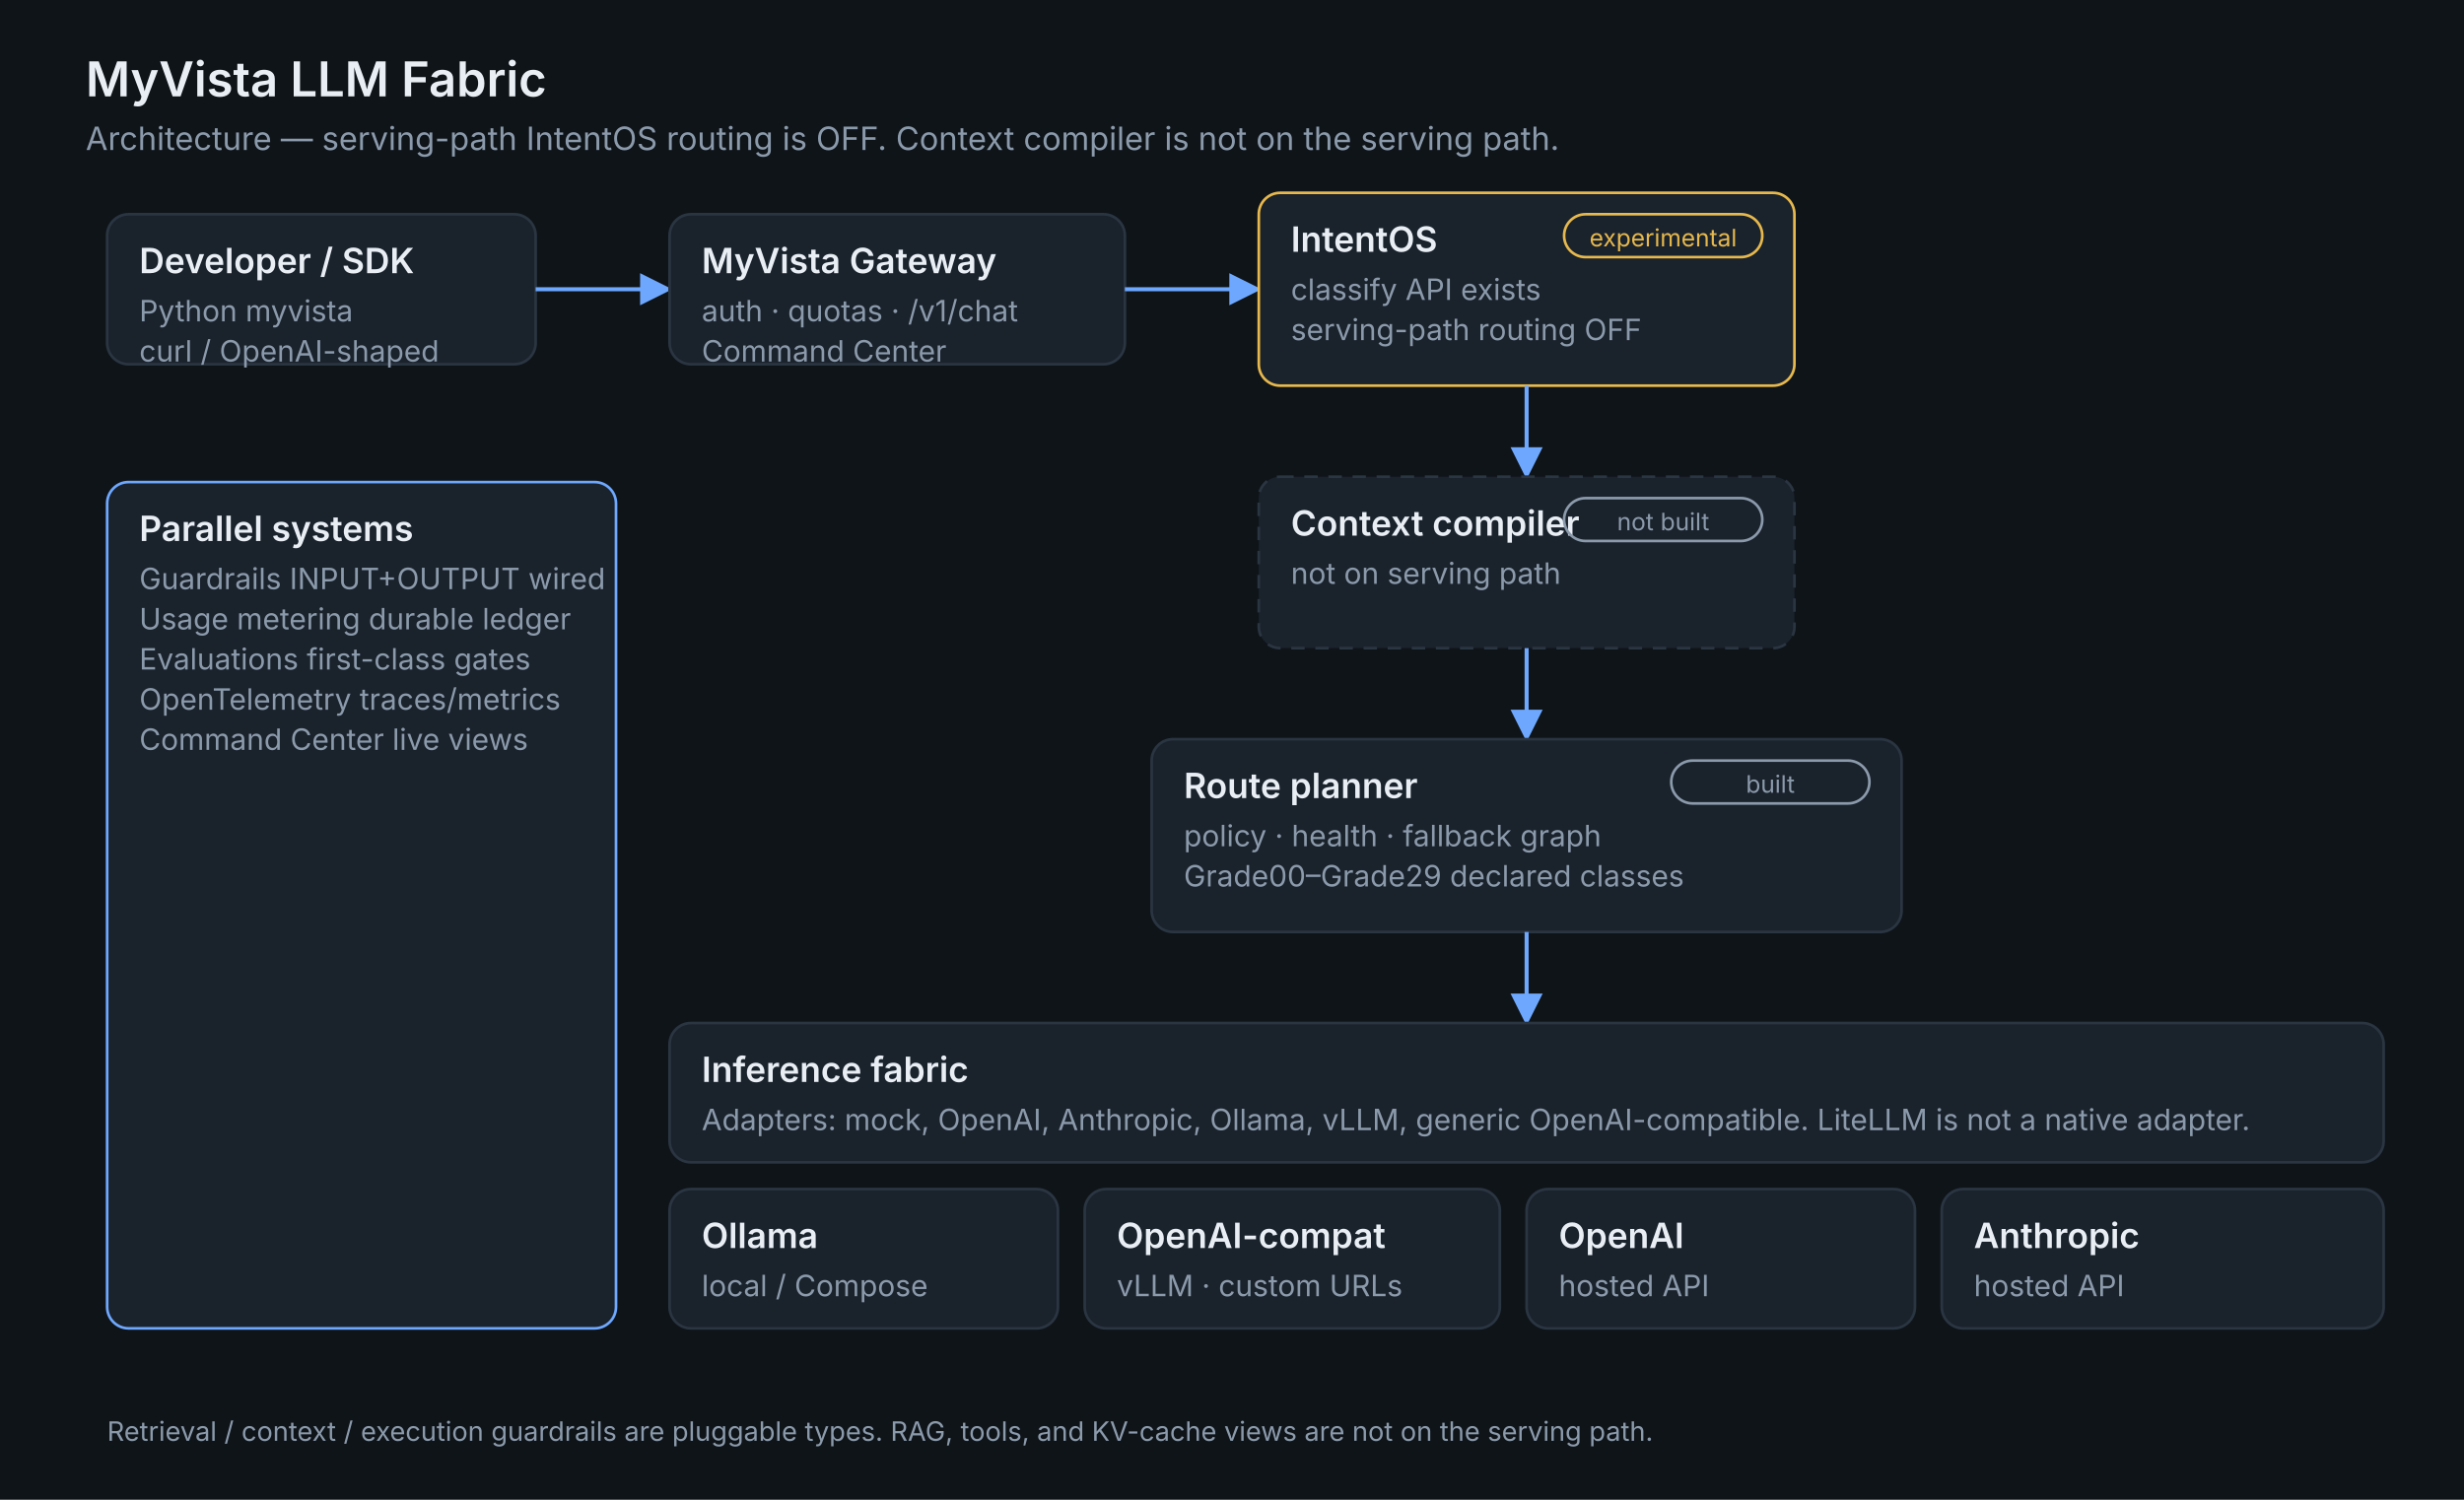
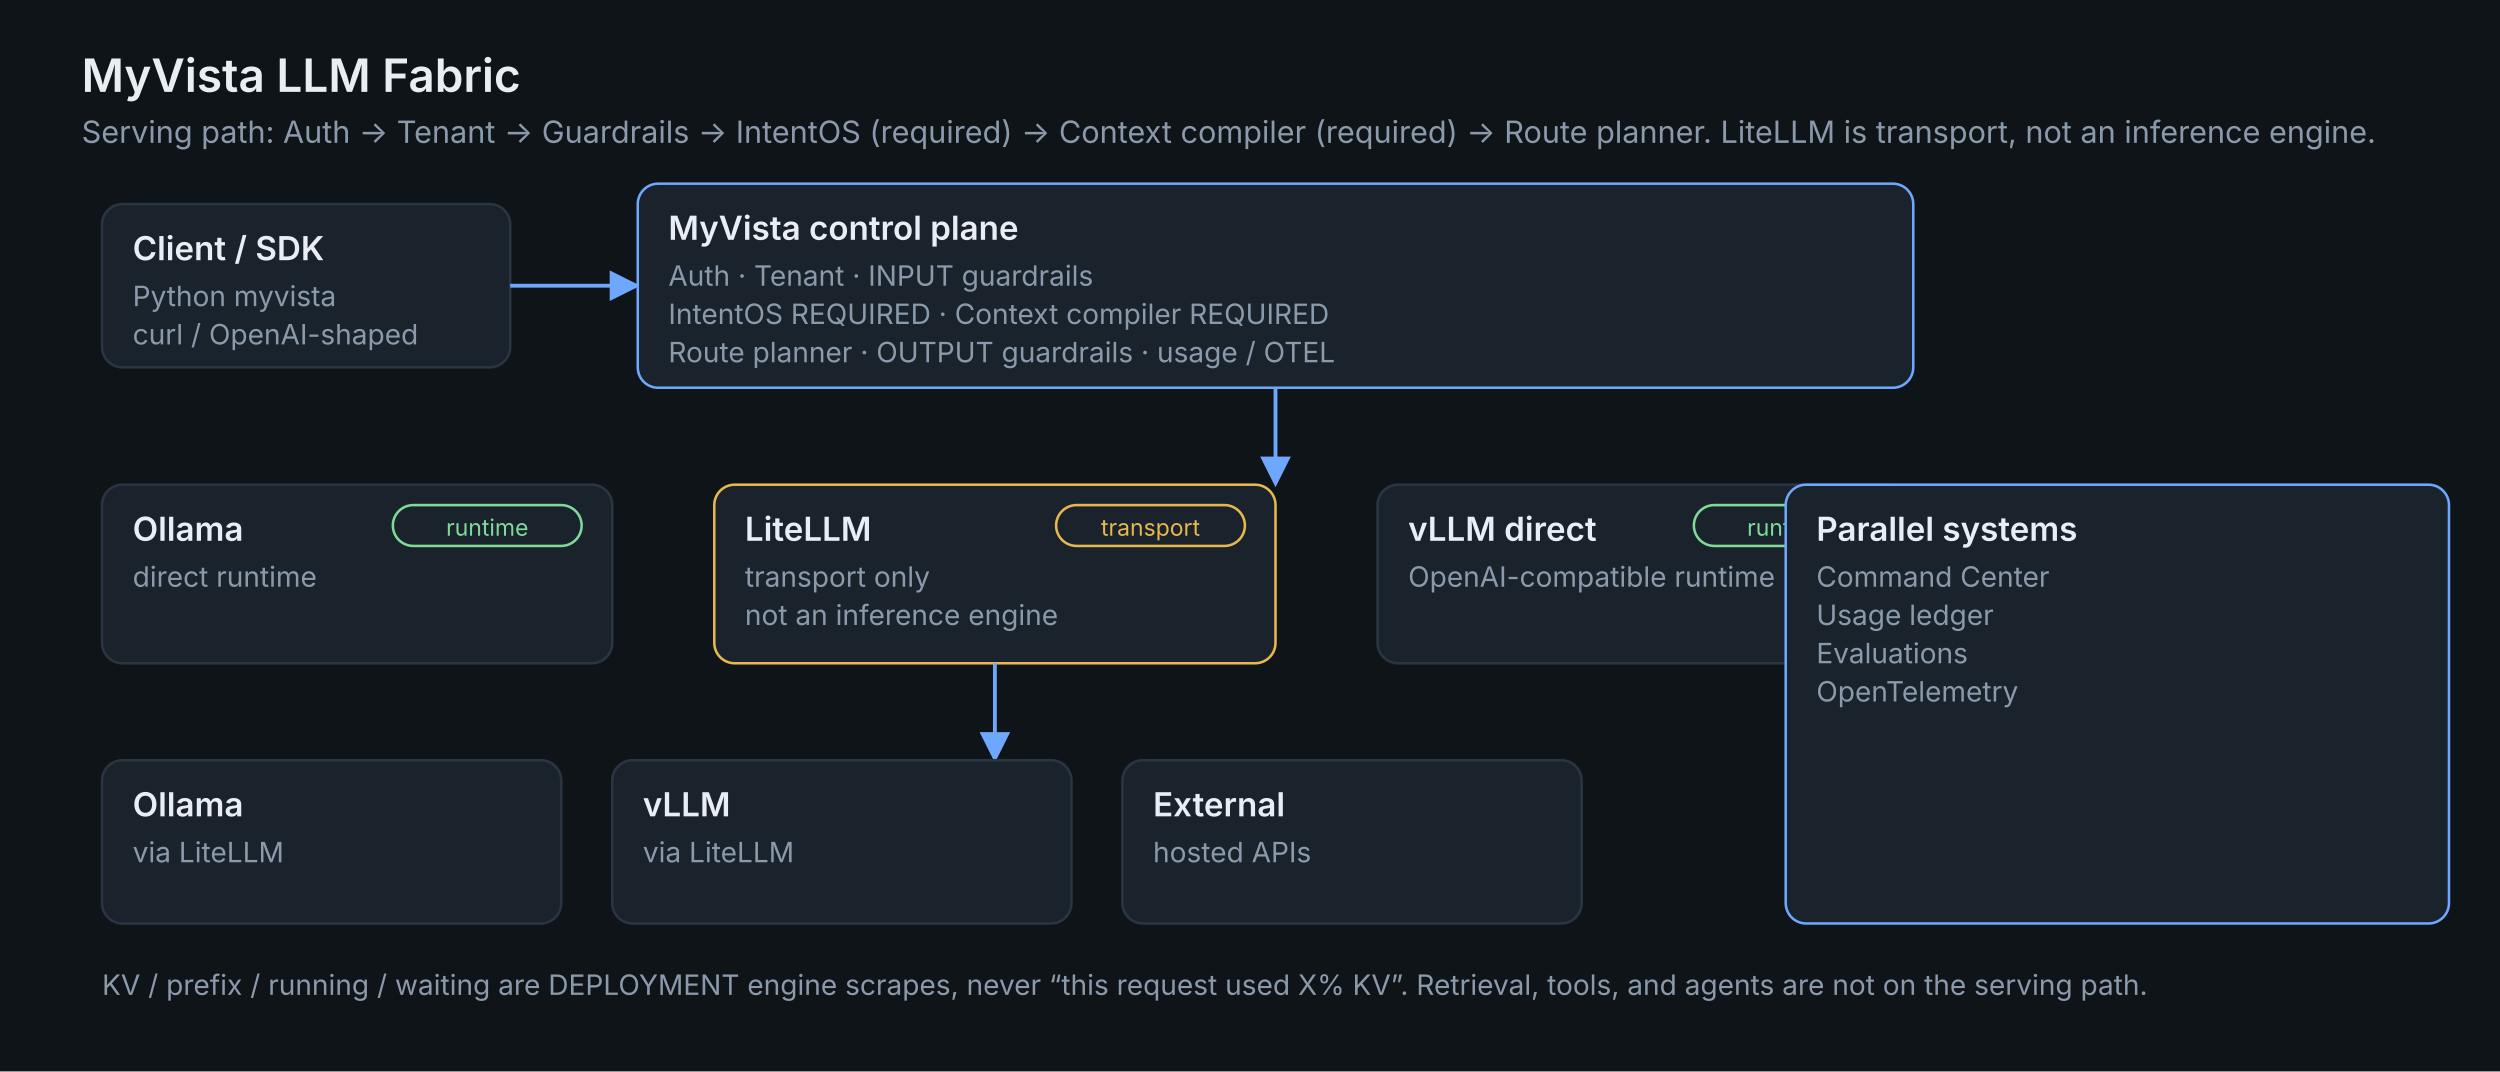
- <svg xmlns="http://www.w3.org/2000/svg" width="920" height="560" viewBox="0 0 920 560" role="img" aria-labelledby="title desc">
-   <rect width="920" height="560" fill="#0f1419" />
+ <svg xmlns="http://www.w3.org/2000/svg" width="980" height="420" viewBox="0 0 980 420" role="img" aria-labelledby="title desc">
+   <rect width="980" height="420" fill="#0f1419" />
  <defs>
    <marker id="arrow" markerWidth="8" markerHeight="8" refX="6" refY="4" orient="auto">
      <path d="M0,0 L8,4 L0,8 z" fill="#6ea8fe" />
    </marker>
  </defs>
  <text x="32" y="36" fill="#e8eef4" font-family="ui-sans-serif, system-ui, -apple-system, 'Segoe UI', sans-serif" font-size="18" font-weight="600">MyVista LLM Fabric</text>
-   <text x="32" y="56" fill="#8b9aab" font-family="ui-sans-serif, system-ui, -apple-system, 'Segoe UI', sans-serif" font-size="12">Architecture — serving-path IntentOS routing is OFF. Context compiler is not on the serving path.</text>
-   <rect x="40" y="80" width="160" height="56" rx="8" fill="#1a222c" stroke="#2a3542" />
-   <text x="52" y="102" fill="#e8eef4" font-family="ui-sans-serif, system-ui, -apple-system, 'Segoe UI', sans-serif" font-size="13" font-weight="600">Developer / SDK</text>
+   <text x="32" y="56" fill="#8b9aab" font-family="ui-sans-serif, system-ui, -apple-system, 'Segoe UI', sans-serif" font-size="12">Serving path: Auth → Tenant → Guardrails → IntentOS (required) → Context compiler (required) → Route planner. LiteLLM is transport, not an inference engine.</text>
+   <rect x="40" y="80" width="160" height="64" rx="8" fill="#1a222c" stroke="#2a3542" />
+   <text x="52" y="102" fill="#e8eef4" font-family="ui-sans-serif, system-ui, -apple-system, 'Segoe UI', sans-serif" font-size="13" font-weight="600">Client / SDK</text>
  <text x="52" y="120" fill="#8b9aab" font-family="ui-sans-serif, system-ui, -apple-system, 'Segoe UI', sans-serif" font-size="11">Python myvista</text>
  <text x="52" y="135" fill="#8b9aab" font-family="ui-sans-serif, system-ui, -apple-system, 'Segoe UI', sans-serif" font-size="11">curl / OpenAI-shaped</text>
-   <line x1="200" y1="108" x2="248" y2="108" stroke="#6ea8fe" stroke-width="1.5" marker-end="url(#arrow)" />
-   <rect x="250" y="80" width="170" height="56" rx="8" fill="#1a222c" stroke="#2a3542" />
-   <text x="262" y="102" fill="#e8eef4" font-family="ui-sans-serif, system-ui, -apple-system, 'Segoe UI', sans-serif" font-size="13" font-weight="600">MyVista Gateway</text>
-   <text x="262" y="120" fill="#8b9aab" font-family="ui-sans-serif, system-ui, -apple-system, 'Segoe UI', sans-serif" font-size="11">auth · quotas · /v1/chat</text>
-   <text x="262" y="135" fill="#8b9aab" font-family="ui-sans-serif, system-ui, -apple-system, 'Segoe UI', sans-serif" font-size="11">Command Center</text>
-   <line x1="420" y1="108" x2="468" y2="108" stroke="#6ea8fe" stroke-width="1.5" marker-end="url(#arrow)" />
-   <rect x="470" y="72" width="200" height="72" rx="8" fill="#1a222c" stroke="#e6b84d" />
-   <text x="482" y="94" fill="#e8eef4" font-family="ui-sans-serif, system-ui, -apple-system, 'Segoe UI', sans-serif" font-size="13" font-weight="600">IntentOS</text>
-   <text x="482" y="112" fill="#8b9aab" font-family="ui-sans-serif, system-ui, -apple-system, 'Segoe UI', sans-serif" font-size="11">classify API exists</text>
-   <text x="482" y="127" fill="#8b9aab" font-family="ui-sans-serif, system-ui, -apple-system, 'Segoe UI', sans-serif" font-size="11">serving-path routing OFF</text>
-   <rect x="584" y="80" width="74" height="16" rx="8" fill="none" stroke="#e6b84d" />
-   <text x="621" y="92" text-anchor="middle" fill="#e6b84d" font-family="ui-sans-serif, system-ui, -apple-system, 'Segoe UI', sans-serif" font-size="9">experimental</text>
-   <line x1="570" y1="144" x2="570" y2="176" stroke="#6ea8fe" stroke-width="1.5" marker-end="url(#arrow)" />
-   <rect x="470" y="178" width="200" height="64" rx="8" fill="#1a222c" stroke="#2a3542" stroke-dasharray="5 4" />
-   <text x="482" y="200" fill="#e8eef4" font-family="ui-sans-serif, system-ui, -apple-system, 'Segoe UI', sans-serif" font-size="13" font-weight="600">Context compiler</text>
-   <text x="482" y="218" fill="#8b9aab" font-family="ui-sans-serif, system-ui, -apple-system, 'Segoe UI', sans-serif" font-size="11">not on serving path</text>
-   <rect x="584" y="186" width="74" height="16" rx="8" fill="none" stroke="#8b9aab" />
-   <text x="621" y="198" text-anchor="middle" fill="#8b9aab" font-family="ui-sans-serif, system-ui, -apple-system, 'Segoe UI', sans-serif" font-size="9">not built</text>
-   <line x1="570" y1="242" x2="570" y2="274" stroke="#6ea8fe" stroke-width="1.5" marker-end="url(#arrow)" />
-   <rect x="430" y="276" width="280" height="72" rx="8" fill="#1a222c" stroke="#2a3542" />
-   <text x="442" y="298" fill="#e8eef4" font-family="ui-sans-serif, system-ui, -apple-system, 'Segoe UI', sans-serif" font-size="13" font-weight="600">Route planner</text>
-   <text x="442" y="316" fill="#8b9aab" font-family="ui-sans-serif, system-ui, -apple-system, 'Segoe UI', sans-serif" font-size="11">policy · health · fallback graph</text>
-   <text x="442" y="331" fill="#8b9aab" font-family="ui-sans-serif, system-ui, -apple-system, 'Segoe UI', sans-serif" font-size="11">Grade00–Grade29 declared classes</text>
-   <rect x="624" y="284" width="74" height="16" rx="8" fill="none" stroke="#8b9aab" />
-   <text x="661" y="296" text-anchor="middle" fill="#8b9aab" font-family="ui-sans-serif, system-ui, -apple-system, 'Segoe UI', sans-serif" font-size="9">built</text>
-   <line x1="570" y1="348" x2="570" y2="380" stroke="#6ea8fe" stroke-width="1.5" marker-end="url(#arrow)" />
-   <rect x="250" y="382" width="640" height="52" rx="8" fill="#1a222c" stroke="#2a3542" />
-   <text x="262" y="404" fill="#e8eef4" font-family="ui-sans-serif, system-ui, -apple-system, 'Segoe UI', sans-serif" font-size="13" font-weight="600">Inference fabric</text>
-   <text x="262" y="422" fill="#8b9aab" font-family="ui-sans-serif, system-ui, -apple-system, 'Segoe UI', sans-serif" font-size="11">Adapters: mock, OpenAI, Anthropic, Ollama, vLLM, generic OpenAI-compatible. LiteLLM is not a native adapter.</text>
-   <rect x="250" y="444" width="145" height="52" rx="8" fill="#1a222c" stroke="#2a3542" />
-   <text x="262" y="466" fill="#e8eef4" font-family="ui-sans-serif, system-ui, -apple-system, 'Segoe UI', sans-serif" font-size="13" font-weight="600">Ollama</text>
-   <text x="262" y="484" fill="#8b9aab" font-family="ui-sans-serif, system-ui, -apple-system, 'Segoe UI', sans-serif" font-size="11">local / Compose</text>
-   <rect x="405" y="444" width="155" height="52" rx="8" fill="#1a222c" stroke="#2a3542" />
-   <text x="417" y="466" fill="#e8eef4" font-family="ui-sans-serif, system-ui, -apple-system, 'Segoe UI', sans-serif" font-size="13" font-weight="600">OpenAI-compat</text>
-   <text x="417" y="484" fill="#8b9aab" font-family="ui-sans-serif, system-ui, -apple-system, 'Segoe UI', sans-serif" font-size="11">vLLM · custom URLs</text>
-   <rect x="570" y="444" width="145" height="52" rx="8" fill="#1a222c" stroke="#2a3542" />
-   <text x="582" y="466" fill="#e8eef4" font-family="ui-sans-serif, system-ui, -apple-system, 'Segoe UI', sans-serif" font-size="13" font-weight="600">OpenAI</text>
-   <text x="582" y="484" fill="#8b9aab" font-family="ui-sans-serif, system-ui, -apple-system, 'Segoe UI', sans-serif" font-size="11">hosted API</text>
-   <rect x="725" y="444" width="165" height="52" rx="8" fill="#1a222c" stroke="#2a3542" />
-   <text x="737" y="466" fill="#e8eef4" font-family="ui-sans-serif, system-ui, -apple-system, 'Segoe UI', sans-serif" font-size="13" font-weight="600">Anthropic</text>
-   <text x="737" y="484" fill="#8b9aab" font-family="ui-sans-serif, system-ui, -apple-system, 'Segoe UI', sans-serif" font-size="11">hosted API</text>
-   <rect x="40" y="180" width="190" height="316" rx="8" fill="#1a222c" stroke="#6ea8fe" />
-   <text x="52" y="202" fill="#e8eef4" font-family="ui-sans-serif, system-ui, -apple-system, 'Segoe UI', sans-serif" font-size="13" font-weight="600">Parallel systems</text>
-   <text x="52" y="220" fill="#8b9aab" font-family="ui-sans-serif, system-ui, -apple-system, 'Segoe UI', sans-serif" font-size="11">Guardrails  INPUT+OUTPUT wired</text>
-   <text x="52" y="235" fill="#8b9aab" font-family="ui-sans-serif, system-ui, -apple-system, 'Segoe UI', sans-serif" font-size="11">Usage metering  durable ledger</text>
-   <text x="52" y="250" fill="#8b9aab" font-family="ui-sans-serif, system-ui, -apple-system, 'Segoe UI', sans-serif" font-size="11">Evaluations  first-class gates</text>
-   <text x="52" y="265" fill="#8b9aab" font-family="ui-sans-serif, system-ui, -apple-system, 'Segoe UI', sans-serif" font-size="11">OpenTelemetry  traces/metrics</text>
-   <text x="52" y="280" fill="#8b9aab" font-family="ui-sans-serif, system-ui, -apple-system, 'Segoe UI', sans-serif" font-size="11">Command Center  live views</text>
-   <text x="40" y="538" fill="#8b9aab" font-family="ui-sans-serif, system-ui, -apple-system, 'Segoe UI', sans-serif" font-size="10">Retrieval / context / execution guardrails are pluggable types. RAG, tools, and KV-cache views are not on the serving path.</text>
+   <line x1="200" y1="112" x2="248" y2="112" stroke="#6ea8fe" stroke-width="1.5" marker-end="url(#arrow)" />
+   <rect x="250" y="72" width="500" height="80" rx="8" fill="#1a222c" stroke="#6ea8fe" />
+   <text x="262" y="94" fill="#e8eef4" font-family="ui-sans-serif, system-ui, -apple-system, 'Segoe UI', sans-serif" font-size="13" font-weight="600">MyVista control plane</text>
+   <text x="262" y="112" fill="#8b9aab" font-family="ui-sans-serif, system-ui, -apple-system, 'Segoe UI', sans-serif" font-size="11">Auth · Tenant · INPUT guardrails</text>
+   <text x="262" y="127" fill="#8b9aab" font-family="ui-sans-serif, system-ui, -apple-system, 'Segoe UI', sans-serif" font-size="11">IntentOS REQUIRED · Context compiler REQUIRED</text>
+   <text x="262" y="142" fill="#8b9aab" font-family="ui-sans-serif, system-ui, -apple-system, 'Segoe UI', sans-serif" font-size="11">Route planner · OUTPUT guardrails · usage / OTEL</text>
+   <line x1="500" y1="152" x2="500" y2="188" stroke="#6ea8fe" stroke-width="1.5" marker-end="url(#arrow)" />
+   <rect x="40" y="190" width="200" height="70" rx="8" fill="#1a222c" stroke="#2a3542" />
+   <text x="52" y="212" fill="#e8eef4" font-family="ui-sans-serif, system-ui, -apple-system, 'Segoe UI', sans-serif" font-size="13" font-weight="600">Ollama</text>
+   <text x="52" y="230" fill="#8b9aab" font-family="ui-sans-serif, system-ui, -apple-system, 'Segoe UI', sans-serif" font-size="11">direct runtime</text>
+   <rect x="154" y="198" width="74" height="16" rx="8" fill="none" stroke="#7fd99a" />
+   <text x="191" y="210" text-anchor="middle" fill="#7fd99a" font-family="ui-sans-serif, system-ui, -apple-system, 'Segoe UI', sans-serif" font-size="9">runtime</text>
+   <rect x="280" y="190" width="220" height="70" rx="8" fill="#1a222c" stroke="#e6b84d" />
+   <text x="292" y="212" fill="#e8eef4" font-family="ui-sans-serif, system-ui, -apple-system, 'Segoe UI', sans-serif" font-size="13" font-weight="600">LiteLLM</text>
+   <text x="292" y="230" fill="#8b9aab" font-family="ui-sans-serif, system-ui, -apple-system, 'Segoe UI', sans-serif" font-size="11">transport only</text>
+   <text x="292" y="245" fill="#8b9aab" font-family="ui-sans-serif, system-ui, -apple-system, 'Segoe UI', sans-serif" font-size="11">not an inference engine</text>
+   <rect x="414" y="198" width="74" height="16" rx="8" fill="none" stroke="#e6b84d" />
+   <text x="451" y="210" text-anchor="middle" fill="#e6b84d" font-family="ui-sans-serif, system-ui, -apple-system, 'Segoe UI', sans-serif" font-size="9">transport</text>
+   <rect x="540" y="190" width="210" height="70" rx="8" fill="#1a222c" stroke="#2a3542" />
+   <text x="552" y="212" fill="#e8eef4" font-family="ui-sans-serif, system-ui, -apple-system, 'Segoe UI', sans-serif" font-size="13" font-weight="600">vLLM direct</text>
+   <text x="552" y="230" fill="#8b9aab" font-family="ui-sans-serif, system-ui, -apple-system, 'Segoe UI', sans-serif" font-size="11">OpenAI-compatible runtime</text>
+   <rect x="664" y="198" width="74" height="16" rx="8" fill="none" stroke="#7fd99a" />
+   <text x="701" y="210" text-anchor="middle" fill="#7fd99a" font-family="ui-sans-serif, system-ui, -apple-system, 'Segoe UI', sans-serif" font-size="9">runtime</text>
+   <line x1="390" y1="260" x2="390" y2="296" stroke="#6ea8fe" stroke-width="1.5" marker-end="url(#arrow)" />
+   <rect x="40" y="298" width="180" height="64" rx="8" fill="#1a222c" stroke="#2a3542" />
+   <text x="52" y="320" fill="#e8eef4" font-family="ui-sans-serif, system-ui, -apple-system, 'Segoe UI', sans-serif" font-size="13" font-weight="600">Ollama</text>
+   <text x="52" y="338" fill="#8b9aab" font-family="ui-sans-serif, system-ui, -apple-system, 'Segoe UI', sans-serif" font-size="11">via LiteLLM</text>
+   <rect x="240" y="298" width="180" height="64" rx="8" fill="#1a222c" stroke="#2a3542" />
+   <text x="252" y="320" fill="#e8eef4" font-family="ui-sans-serif, system-ui, -apple-system, 'Segoe UI', sans-serif" font-size="13" font-weight="600">vLLM</text>
+   <text x="252" y="338" fill="#8b9aab" font-family="ui-sans-serif, system-ui, -apple-system, 'Segoe UI', sans-serif" font-size="11">via LiteLLM</text>
+   <rect x="440" y="298" width="180" height="64" rx="8" fill="#1a222c" stroke="#2a3542" />
+   <text x="452" y="320" fill="#e8eef4" font-family="ui-sans-serif, system-ui, -apple-system, 'Segoe UI', sans-serif" font-size="13" font-weight="600">External</text>
+   <text x="452" y="338" fill="#8b9aab" font-family="ui-sans-serif, system-ui, -apple-system, 'Segoe UI', sans-serif" font-size="11">hosted APIs</text>
+   <rect x="700" y="190" width="260" height="172" rx="8" fill="#1a222c" stroke="#6ea8fe" />
+   <text x="712" y="212" fill="#e8eef4" font-family="ui-sans-serif, system-ui, -apple-system, 'Segoe UI', sans-serif" font-size="13" font-weight="600">Parallel systems</text>
+   <text x="712" y="230" fill="#8b9aab" font-family="ui-sans-serif, system-ui, -apple-system, 'Segoe UI', sans-serif" font-size="11">Command Center</text>
+   <text x="712" y="245" fill="#8b9aab" font-family="ui-sans-serif, system-ui, -apple-system, 'Segoe UI', sans-serif" font-size="11">Usage ledger</text>
+   <text x="712" y="260" fill="#8b9aab" font-family="ui-sans-serif, system-ui, -apple-system, 'Segoe UI', sans-serif" font-size="11">Evaluations</text>
+   <text x="712" y="275" fill="#8b9aab" font-family="ui-sans-serif, system-ui, -apple-system, 'Segoe UI', sans-serif" font-size="11">OpenTelemetry</text>
+   <text x="40" y="390" fill="#8b9aab" font-family="ui-sans-serif, system-ui, -apple-system, 'Segoe UI', sans-serif" font-size="11">KV / prefix / running / waiting are DEPLOYMENT engine scrapes, never “this request used X% KV”. Retrieval, tools, and agents are not on the serving path.</text>
</svg>
